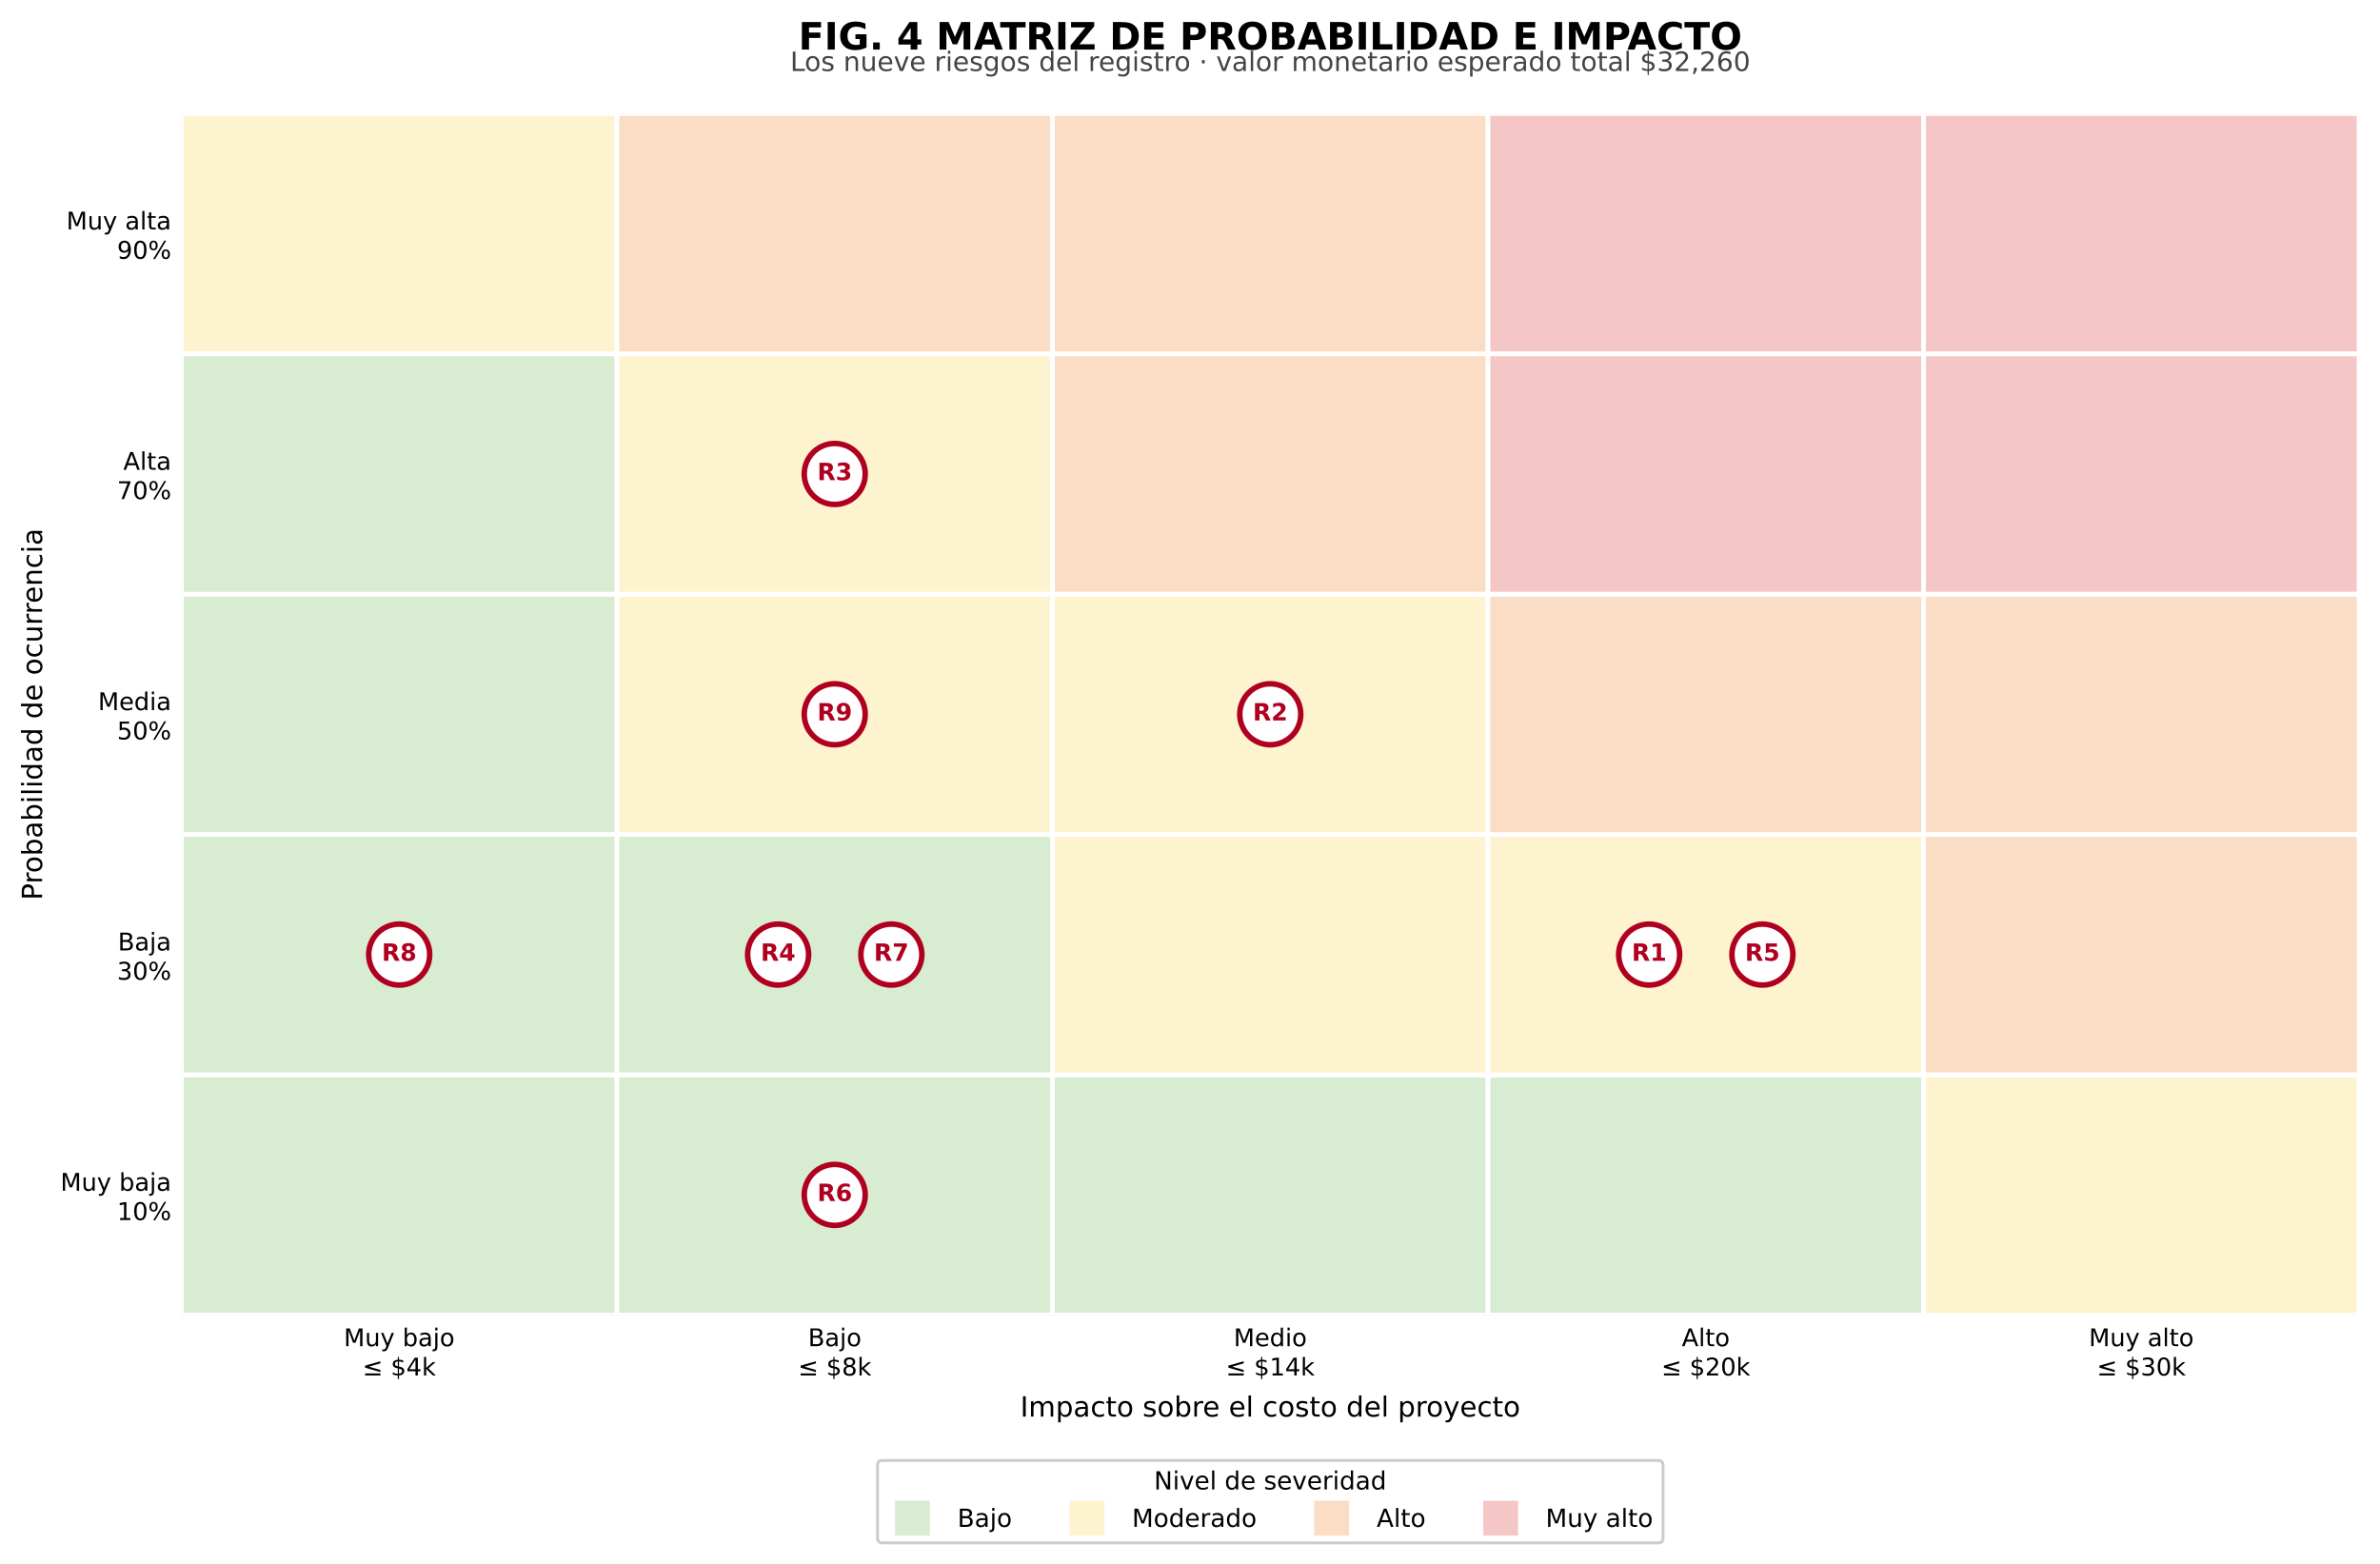
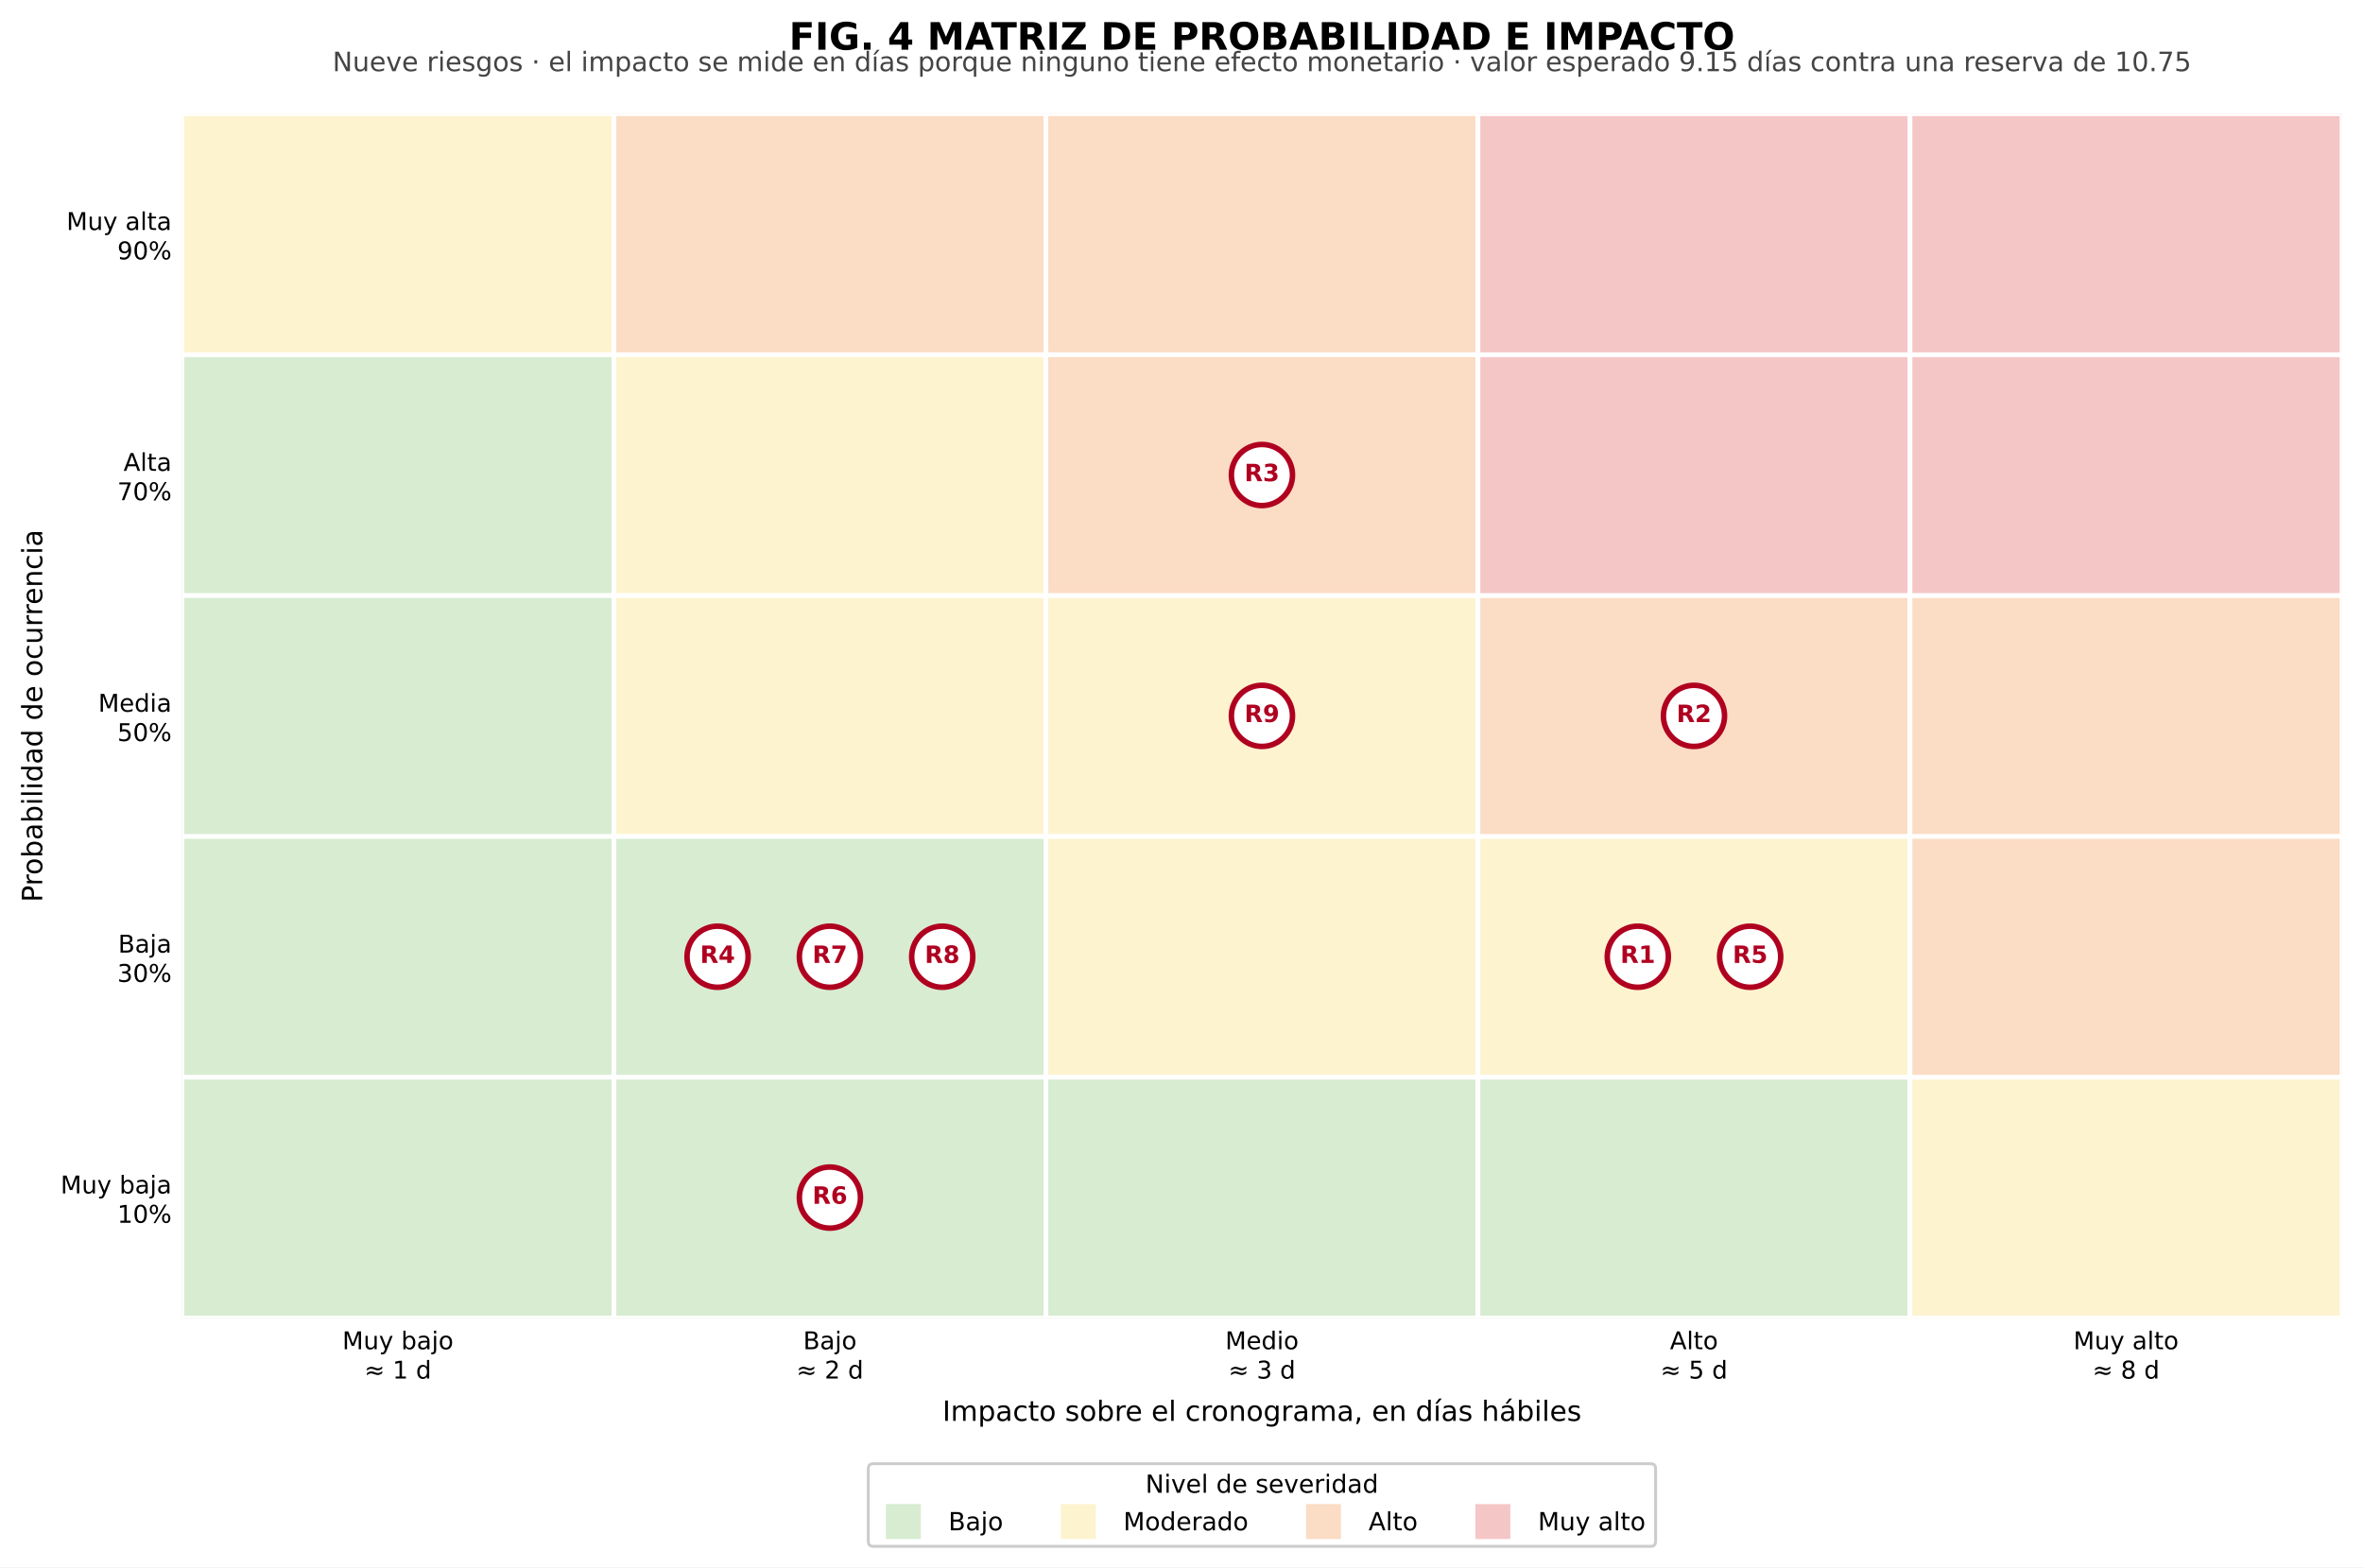
- <svg xmlns="http://www.w3.org/2000/svg" xmlns:xlink="http://www.w3.org/1999/xlink" width="819.469pt" height="538.482pt" viewBox="0 0 819.469 538.482" version="1.1">
+ <svg xmlns="http://www.w3.org/2000/svg" xmlns:xlink="http://www.w3.org/1999/xlink" width="811.819pt" height="538.482pt" viewBox="0 0 811.819 538.482" version="1.1">
  <defs>
    <style type="text/css">*{stroke-linejoin: round; stroke-linecap: butt}</style>
  </defs>
  <g id="figure_1">
    <g id="patch_1">
-       <path d="M 0 538.482  L 819.469 538.482  L 819.469 0  L 0 0  z " style="fill: #ffffff" />
+       <path d="M 0 538.482  L 811.819 538.482  L 811.819 0  L 0 0  z " style="fill: #ffffff" />
    </g>
    <g id="axes_1">
      <g id="patch_2">
-         <path d="M 62.475 452.831  L 812.269 452.831  L 812.269 39.077  L 62.475 39.077  z " style="fill: #ffffff" />
+         <path d="M 62.475 452.831  L 804.619 452.831  L 804.619 39.077  L 62.475 39.077  z " style="fill: #ffffff" />
      </g>
      <g id="patch_3">
-         <path d="M 62.475 452.831  L 212.434 452.831  L 212.434 370.08  L 62.475 370.08  z " clip-path="url(#pa38e46026a)" style="fill: #d7ecd1; stroke: #ffffff; stroke-width: 1.6; stroke-linejoin: miter" />
+         <path d="M 62.475 452.831  L 210.904 452.831  L 210.904 370.08  L 62.475 370.08  z " clip-path="url(#pd49bf6483f)" style="fill: #d7ecd1; stroke: #ffffff; stroke-width: 1.6; stroke-linejoin: miter" />
      </g>
      <g id="patch_4">
-         <path d="M 212.434 452.831  L 362.392 452.831  L 362.392 370.08  L 212.434 370.08  z " clip-path="url(#pa38e46026a)" style="fill: #d7ecd1; stroke: #ffffff; stroke-width: 1.6; stroke-linejoin: miter" />
+         <path d="M 210.904 452.831  L 359.332 452.831  L 359.332 370.08  L 210.904 370.08  z " clip-path="url(#pd49bf6483f)" style="fill: #d7ecd1; stroke: #ffffff; stroke-width: 1.6; stroke-linejoin: miter" />
      </g>
      <g id="patch_5">
-         <path d="M 362.392 452.831  L 512.351 452.831  L 512.351 370.08  L 362.392 370.08  z " clip-path="url(#pa38e46026a)" style="fill: #d7ecd1; stroke: #ffffff; stroke-width: 1.6; stroke-linejoin: miter" />
+         <path d="M 359.332 452.831  L 507.761 452.831  L 507.761 370.08  L 359.332 370.08  z " clip-path="url(#pd49bf6483f)" style="fill: #d7ecd1; stroke: #ffffff; stroke-width: 1.6; stroke-linejoin: miter" />
      </g>
      <g id="patch_6">
-         <path d="M 512.351 452.831  L 662.31 452.831  L 662.31 370.08  L 512.351 370.08  z " clip-path="url(#pa38e46026a)" style="fill: #d7ecd1; stroke: #ffffff; stroke-width: 1.6; stroke-linejoin: miter" />
+         <path d="M 507.761 452.831  L 656.19 452.831  L 656.19 370.08  L 507.761 370.08  z " clip-path="url(#pd49bf6483f)" style="fill: #d7ecd1; stroke: #ffffff; stroke-width: 1.6; stroke-linejoin: miter" />
      </g>
      <g id="patch_7">
-         <path d="M 662.31 452.831  L 812.269 452.831  L 812.269 370.08  L 662.31 370.08  z " clip-path="url(#pa38e46026a)" style="fill: #fdf3cf; stroke: #ffffff; stroke-width: 1.6; stroke-linejoin: miter" />
+         <path d="M 656.19 452.831  L 804.619 452.831  L 804.619 370.08  L 656.19 370.08  z " clip-path="url(#pd49bf6483f)" style="fill: #fdf3cf; stroke: #ffffff; stroke-width: 1.6; stroke-linejoin: miter" />
      </g>
      <g id="patch_8">
-         <path d="M 62.475 370.08  L 212.434 370.08  L 212.434 287.33  L 62.475 287.33  z " clip-path="url(#pa38e46026a)" style="fill: #d7ecd1; stroke: #ffffff; stroke-width: 1.6; stroke-linejoin: miter" />
+         <path d="M 62.475 370.08  L 210.904 370.08  L 210.904 287.33  L 62.475 287.33  z " clip-path="url(#pd49bf6483f)" style="fill: #d7ecd1; stroke: #ffffff; stroke-width: 1.6; stroke-linejoin: miter" />
      </g>
      <g id="patch_9">
-         <path d="M 212.434 370.08  L 362.392 370.08  L 362.392 287.33  L 212.434 287.33  z " clip-path="url(#pa38e46026a)" style="fill: #d7ecd1; stroke: #ffffff; stroke-width: 1.6; stroke-linejoin: miter" />
+         <path d="M 210.904 370.08  L 359.332 370.08  L 359.332 287.33  L 210.904 287.33  z " clip-path="url(#pd49bf6483f)" style="fill: #d7ecd1; stroke: #ffffff; stroke-width: 1.6; stroke-linejoin: miter" />
      </g>
      <g id="patch_10">
-         <path d="M 362.392 370.08  L 512.351 370.08  L 512.351 287.33  L 362.392 287.33  z " clip-path="url(#pa38e46026a)" style="fill: #fdf3cf; stroke: #ffffff; stroke-width: 1.6; stroke-linejoin: miter" />
+         <path d="M 359.332 370.08  L 507.761 370.08  L 507.761 287.33  L 359.332 287.33  z " clip-path="url(#pd49bf6483f)" style="fill: #fdf3cf; stroke: #ffffff; stroke-width: 1.6; stroke-linejoin: miter" />
      </g>
      <g id="patch_11">
-         <path d="M 512.351 370.08  L 662.31 370.08  L 662.31 287.33  L 512.351 287.33  z " clip-path="url(#pa38e46026a)" style="fill: #fdf3cf; stroke: #ffffff; stroke-width: 1.6; stroke-linejoin: miter" />
+         <path d="M 507.761 370.08  L 656.19 370.08  L 656.19 287.33  L 507.761 287.33  z " clip-path="url(#pd49bf6483f)" style="fill: #fdf3cf; stroke: #ffffff; stroke-width: 1.6; stroke-linejoin: miter" />
      </g>
      <g id="patch_12">
-         <path d="M 662.31 370.08  L 812.269 370.08  L 812.269 287.33  L 662.31 287.33  z " clip-path="url(#pa38e46026a)" style="fill: #fbdcc4; stroke: #ffffff; stroke-width: 1.6; stroke-linejoin: miter" />
+         <path d="M 656.19 370.08  L 804.619 370.08  L 804.619 287.33  L 656.19 287.33  z " clip-path="url(#pd49bf6483f)" style="fill: #fbdcc4; stroke: #ffffff; stroke-width: 1.6; stroke-linejoin: miter" />
      </g>
      <g id="patch_13">
-         <path d="M 62.475 287.33  L 212.434 287.33  L 212.434 204.579  L 62.475 204.579  z " clip-path="url(#pa38e46026a)" style="fill: #d7ecd1; stroke: #ffffff; stroke-width: 1.6; stroke-linejoin: miter" />
+         <path d="M 62.475 287.33  L 210.904 287.33  L 210.904 204.579  L 62.475 204.579  z " clip-path="url(#pd49bf6483f)" style="fill: #d7ecd1; stroke: #ffffff; stroke-width: 1.6; stroke-linejoin: miter" />
      </g>
      <g id="patch_14">
-         <path d="M 212.434 287.33  L 362.392 287.33  L 362.392 204.579  L 212.434 204.579  z " clip-path="url(#pa38e46026a)" style="fill: #fdf3cf; stroke: #ffffff; stroke-width: 1.6; stroke-linejoin: miter" />
+         <path d="M 210.904 287.33  L 359.332 287.33  L 359.332 204.579  L 210.904 204.579  z " clip-path="url(#pd49bf6483f)" style="fill: #fdf3cf; stroke: #ffffff; stroke-width: 1.6; stroke-linejoin: miter" />
      </g>
      <g id="patch_15">
-         <path d="M 362.392 287.33  L 512.351 287.33  L 512.351 204.579  L 362.392 204.579  z " clip-path="url(#pa38e46026a)" style="fill: #fdf3cf; stroke: #ffffff; stroke-width: 1.6; stroke-linejoin: miter" />
+         <path d="M 359.332 287.33  L 507.761 287.33  L 507.761 204.579  L 359.332 204.579  z " clip-path="url(#pd49bf6483f)" style="fill: #fdf3cf; stroke: #ffffff; stroke-width: 1.6; stroke-linejoin: miter" />
      </g>
      <g id="patch_16">
-         <path d="M 512.351 287.33  L 662.31 287.33  L 662.31 204.579  L 512.351 204.579  z " clip-path="url(#pa38e46026a)" style="fill: #fbdcc4; stroke: #ffffff; stroke-width: 1.6; stroke-linejoin: miter" />
+         <path d="M 507.761 287.33  L 656.19 287.33  L 656.19 204.579  L 507.761 204.579  z " clip-path="url(#pd49bf6483f)" style="fill: #fbdcc4; stroke: #ffffff; stroke-width: 1.6; stroke-linejoin: miter" />
      </g>
      <g id="patch_17">
-         <path d="M 662.31 287.33  L 812.269 287.33  L 812.269 204.579  L 662.31 204.579  z " clip-path="url(#pa38e46026a)" style="fill: #fbdcc4; stroke: #ffffff; stroke-width: 1.6; stroke-linejoin: miter" />
+         <path d="M 656.19 287.33  L 804.619 287.33  L 804.619 204.579  L 656.19 204.579  z " clip-path="url(#pd49bf6483f)" style="fill: #fbdcc4; stroke: #ffffff; stroke-width: 1.6; stroke-linejoin: miter" />
      </g>
      <g id="patch_18">
-         <path d="M 62.475 204.579  L 212.434 204.579  L 212.434 121.828  L 62.475 121.828  z " clip-path="url(#pa38e46026a)" style="fill: #d7ecd1; stroke: #ffffff; stroke-width: 1.6; stroke-linejoin: miter" />
+         <path d="M 62.475 204.579  L 210.904 204.579  L 210.904 121.828  L 62.475 121.828  z " clip-path="url(#pd49bf6483f)" style="fill: #d7ecd1; stroke: #ffffff; stroke-width: 1.6; stroke-linejoin: miter" />
      </g>
      <g id="patch_19">
-         <path d="M 212.434 204.579  L 362.392 204.579  L 362.392 121.828  L 212.434 121.828  z " clip-path="url(#pa38e46026a)" style="fill: #fdf3cf; stroke: #ffffff; stroke-width: 1.6; stroke-linejoin: miter" />
+         <path d="M 210.904 204.579  L 359.332 204.579  L 359.332 121.828  L 210.904 121.828  z " clip-path="url(#pd49bf6483f)" style="fill: #fdf3cf; stroke: #ffffff; stroke-width: 1.6; stroke-linejoin: miter" />
      </g>
      <g id="patch_20">
-         <path d="M 362.392 204.579  L 512.351 204.579  L 512.351 121.828  L 362.392 121.828  z " clip-path="url(#pa38e46026a)" style="fill: #fbdcc4; stroke: #ffffff; stroke-width: 1.6; stroke-linejoin: miter" />
+         <path d="M 359.332 204.579  L 507.761 204.579  L 507.761 121.828  L 359.332 121.828  z " clip-path="url(#pd49bf6483f)" style="fill: #fbdcc4; stroke: #ffffff; stroke-width: 1.6; stroke-linejoin: miter" />
      </g>
      <g id="patch_21">
-         <path d="M 512.351 204.579  L 662.31 204.579  L 662.31 121.828  L 512.351 121.828  z " clip-path="url(#pa38e46026a)" style="fill: #f5c6c6; stroke: #ffffff; stroke-width: 1.6; stroke-linejoin: miter" />
+         <path d="M 507.761 204.579  L 656.19 204.579  L 656.19 121.828  L 507.761 121.828  z " clip-path="url(#pd49bf6483f)" style="fill: #f5c6c6; stroke: #ffffff; stroke-width: 1.6; stroke-linejoin: miter" />
      </g>
      <g id="patch_22">
-         <path d="M 662.31 204.579  L 812.269 204.579  L 812.269 121.828  L 662.31 121.828  z " clip-path="url(#pa38e46026a)" style="fill: #f5c6c6; stroke: #ffffff; stroke-width: 1.6; stroke-linejoin: miter" />
+         <path d="M 656.19 204.579  L 804.619 204.579  L 804.619 121.828  L 656.19 121.828  z " clip-path="url(#pd49bf6483f)" style="fill: #f5c6c6; stroke: #ffffff; stroke-width: 1.6; stroke-linejoin: miter" />
      </g>
      <g id="patch_23">
-         <path d="M 62.475 121.828  L 212.434 121.828  L 212.434 39.077  L 62.475 39.077  z " clip-path="url(#pa38e46026a)" style="fill: #fdf3cf; stroke: #ffffff; stroke-width: 1.6; stroke-linejoin: miter" />
+         <path d="M 62.475 121.828  L 210.904 121.828  L 210.904 39.077  L 62.475 39.077  z " clip-path="url(#pd49bf6483f)" style="fill: #fdf3cf; stroke: #ffffff; stroke-width: 1.6; stroke-linejoin: miter" />
      </g>
      <g id="patch_24">
-         <path d="M 212.434 121.828  L 362.392 121.828  L 362.392 39.077  L 212.434 39.077  z " clip-path="url(#pa38e46026a)" style="fill: #fbdcc4; stroke: #ffffff; stroke-width: 1.6; stroke-linejoin: miter" />
+         <path d="M 210.904 121.828  L 359.332 121.828  L 359.332 39.077  L 210.904 39.077  z " clip-path="url(#pd49bf6483f)" style="fill: #fbdcc4; stroke: #ffffff; stroke-width: 1.6; stroke-linejoin: miter" />
      </g>
      <g id="patch_25">
-         <path d="M 362.392 121.828  L 512.351 121.828  L 512.351 39.077  L 362.392 39.077  z " clip-path="url(#pa38e46026a)" style="fill: #fbdcc4; stroke: #ffffff; stroke-width: 1.6; stroke-linejoin: miter" />
+         <path d="M 359.332 121.828  L 507.761 121.828  L 507.761 39.077  L 359.332 39.077  z " clip-path="url(#pd49bf6483f)" style="fill: #fbdcc4; stroke: #ffffff; stroke-width: 1.6; stroke-linejoin: miter" />
      </g>
      <g id="patch_26">
-         <path d="M 512.351 121.828  L 662.31 121.828  L 662.31 39.077  L 512.351 39.077  z " clip-path="url(#pa38e46026a)" style="fill: #f5c6c6; stroke: #ffffff; stroke-width: 1.6; stroke-linejoin: miter" />
+         <path d="M 507.761 121.828  L 656.19 121.828  L 656.19 39.077  L 507.761 39.077  z " clip-path="url(#pd49bf6483f)" style="fill: #f5c6c6; stroke: #ffffff; stroke-width: 1.6; stroke-linejoin: miter" />
      </g>
      <g id="patch_27">
-         <path d="M 662.31 121.828  L 812.269 121.828  L 812.269 39.077  L 662.31 39.077  z " clip-path="url(#pa38e46026a)" style="fill: #f5c6c6; stroke: #ffffff; stroke-width: 1.6; stroke-linejoin: miter" />
+         <path d="M 656.19 121.828  L 804.619 121.828  L 804.619 39.077  L 656.19 39.077  z " clip-path="url(#pd49bf6483f)" style="fill: #f5c6c6; stroke: #ffffff; stroke-width: 1.6; stroke-linejoin: miter" />
      </g>
      <g id="matplotlib.axis_1">
        <g id="xtick_1">
          <g id="line2d_1" />
          <g id="text_1">
-             <text style="font-size: 8.4px; font-family: 'DejaVu Sans'" transform="translate(118.3711 463.5547)">Muy bajo</text>
-             <text style="font-size: 8.4px; font-family: 'DejaVu Sans'" transform="translate(124.8233 473.637)">≤ $4k</text>
+             <text style="font-size: 8.4px; font-family: 'DejaVu Sans'" transform="translate(117.6061 463.5547)">Muy bajo</text>
+             <text style="font-size: 8.4px; font-family: 'DejaVu Sans'" transform="translate(125.1615 473.637)">≈ 1 d</text>
          </g>
        </g>
        <g id="xtick_2">
          <g id="line2d_2" />
          <g id="text_2">
-             <text style="font-size: 8.4px; font-family: 'DejaVu Sans'" transform="translate(278.2208 463.5547)">Bajo</text>
-             <text style="font-size: 8.4px; font-family: 'DejaVu Sans'" transform="translate(274.7821 473.637)">≤ $8k</text>
+             <text style="font-size: 8.4px; font-family: 'DejaVu Sans'" transform="translate(275.9258 463.5547)">Bajo</text>
+             <text style="font-size: 8.4px; font-family: 'DejaVu Sans'" transform="translate(273.5903 473.637)">≈ 2 d</text>
          </g>
        </g>
        <g id="xtick_3">
          <g id="line2d_3" />
          <g id="text_3">
-             <text style="font-size: 8.4px; font-family: 'DejaVu Sans'" transform="translate(424.7605 463.5547)">Medio</text>
-             <text style="font-size: 8.4px; font-family: 'DejaVu Sans'" transform="translate(422.0686 473.637)">≤ $14k</text>
+             <text style="font-size: 8.4px; font-family: 'DejaVu Sans'" transform="translate(420.9355 463.5547)">Medio</text>
+             <text style="font-size: 8.4px; font-family: 'DejaVu Sans'" transform="translate(422.019 473.637)">≈ 3 d</text>
          </g>
        </g>
        <g id="xtick_4">
          <g id="line2d_4" />
          <g id="text_4">
-             <text style="font-size: 8.4px; font-family: 'DejaVu Sans'" transform="translate(579.0742 463.5547)">Alto</text>
-             <text style="font-size: 8.4px; font-family: 'DejaVu Sans'" transform="translate(572.0273 473.637)">≤ $20k</text>
+             <text style="font-size: 8.4px; font-family: 'DejaVu Sans'" transform="translate(573.7192 463.5547)">Alto</text>
+             <text style="font-size: 8.4px; font-family: 'DejaVu Sans'" transform="translate(570.4478 473.637)">≈ 5 d</text>
          </g>
        </g>
        <g id="xtick_5">
          <g id="line2d_5" />
          <g id="text_5">
-             <text style="font-size: 8.4px; font-family: 'DejaVu Sans'" transform="translate(719.2259 463.5547)">Muy alto</text>
-             <text style="font-size: 8.4px; font-family: 'DejaVu Sans'" transform="translate(721.9861 473.637)">≤ $30k</text>
+             <text style="font-size: 8.4px; font-family: 'DejaVu Sans'" transform="translate(712.3409 463.5547)">Muy alto</text>
+             <text style="font-size: 8.4px; font-family: 'DejaVu Sans'" transform="translate(718.8765 473.637)">≈ 8 d</text>
          </g>
        </g>
        <g id="text_6">
-           <text style="font-size: 9.6px; font-family: 'DejaVu Sans'; text-anchor: middle" x="437.372" y="487.79" transform="rotate(-0 437.3717 487.7903)">Impacto sobre el costo del proyecto</text>
+           <text style="font-size: 9.6px; font-family: 'DejaVu Sans'; text-anchor: middle" x="433.547" y="488.174" transform="rotate(-0 433.5467 488.1743)">Impacto sobre el cronograma, en días hábiles</text>
        </g>
      </g>
      <g id="matplotlib.axis_2">
        <g id="ytick_1">
          <g id="line2d_6" />
          <g id="text_7">
            <text style="font-size: 8.4px; font-family: 'DejaVu Sans'" transform="translate(20.80075 410.0267)">Muy baja</text>
            <text style="font-size: 8.4px; font-family: 'DejaVu Sans'" transform="translate(40.3045 420.1083)">10%</text>
          </g>
        </g>
        <g id="ytick_2">
          <g id="line2d_7" />
          <g id="text_8">
            <text style="font-size: 8.4px; font-family: 'DejaVu Sans'" transform="translate(40.58275 327.2759)">Baja</text>
            <text style="font-size: 8.4px; font-family: 'DejaVu Sans'" transform="translate(40.3045 337.3575)">30%</text>
          </g>
        </g>
        <g id="ytick_3">
          <g id="line2d_8" />
          <g id="text_9">
            <text style="font-size: 8.4px; font-family: 'DejaVu Sans'" transform="translate(33.74462 244.525)">Media</text>
            <text style="font-size: 8.4px; font-family: 'DejaVu Sans'" transform="translate(40.3045 254.6067)">50%</text>
          </g>
        </g>
        <g id="ytick_4">
          <g id="line2d_9" />
          <g id="text_10">
            <text style="font-size: 8.4px; font-family: 'DejaVu Sans'" transform="translate(42.45437 161.7742)">Alta</text>
            <text style="font-size: 8.4px; font-family: 'DejaVu Sans'" transform="translate(40.3045 171.8558)">70%</text>
          </g>
        </g>
        <g id="ytick_5">
          <g id="line2d_10" />
          <g id="text_11">
            <text style="font-size: 8.4px; font-family: 'DejaVu Sans'" transform="translate(22.84038 79.02331)">Muy alta</text>
            <text style="font-size: 8.4px; font-family: 'DejaVu Sans'" transform="translate(40.3045 89.10495)">90%</text>
          </g>
        </g>
        <g id="text_12">
          <text style="font-size: 9.6px; font-family: 'DejaVu Sans'; text-anchor: middle" x="14.495" y="245.954" transform="rotate(-90 14.4945 245.9541)">Probabilidad de ocurrencia</text>
        </g>
      </g>
      <g id="line2d_11">
        <defs>
-           <path id="m12ef9149bf" d="M 0 10.5  C 2.785 10.5 5.456 9.394 7.425 7.425  C 9.394 5.456 10.5 2.785 10.5 0  C 10.5 -2.785 9.394 -5.456 7.425 -7.425  C 5.456 -9.394 2.785 -10.5 0 -10.5  C -2.785 -10.5 -5.456 -9.394 -7.425 -7.425  C -9.394 -5.456 -10.5 -2.785 -10.5 0  C -10.5 2.785 -9.394 5.456 -7.425 7.425  C -5.456 9.394 -2.785 10.5 0 10.5  z " style="stroke: #b00020; stroke-width: 1.9" />
+           <path id="mb925801312" d="M 0 10.5  C 2.785 10.5 5.456 9.394 7.425 7.425  C 9.394 5.456 10.5 2.785 10.5 0  C 10.5 -2.785 9.394 -5.456 7.425 -7.425  C 5.456 -9.394 2.785 -10.5 0 -10.5  C -2.785 -10.5 -5.456 -9.394 -7.425 -7.425  C -9.394 -5.456 -10.5 -2.785 -10.5 0  C -10.5 2.785 -9.394 5.456 -7.425 7.425  C -5.456 9.394 -2.785 10.5 0 10.5  z " style="stroke: #b00020; stroke-width: 1.9" />
        </defs>
-         <g clip-path="url(#pa38e46026a)">
-           <use xlink:href="#m12ef9149bf" x="567.836" y="328.705" style="fill: #ffffff; stroke: #b00020; stroke-width: 1.9" />
+         <g clip-path="url(#pd49bf6483f)">
+           <use xlink:href="#mb925801312" x="562.68" y="328.705" style="fill: #ffffff; stroke: #b00020; stroke-width: 1.9" />
        </g>
      </g>
      <g id="line2d_12">
-         <g clip-path="url(#pa38e46026a)">
-           <use xlink:href="#m12ef9149bf" x="606.825" y="328.705" style="fill: #ffffff; stroke: #b00020; stroke-width: 1.9" />
+         <g clip-path="url(#pd49bf6483f)">
+           <use xlink:href="#mb925801312" x="601.271" y="328.705" style="fill: #ffffff; stroke: #b00020; stroke-width: 1.9" />
        </g>
      </g>
      <g id="line2d_13">
-         <g clip-path="url(#pa38e46026a)">
-           <use xlink:href="#m12ef9149bf" x="437.372" y="245.954" style="fill: #ffffff; stroke: #b00020; stroke-width: 1.9" />
+         <g clip-path="url(#pd49bf6483f)">
+           <use xlink:href="#mb925801312" x="581.975" y="245.954" style="fill: #ffffff; stroke: #b00020; stroke-width: 1.9" />
        </g>
      </g>
      <g id="line2d_14">
-         <g clip-path="url(#pa38e46026a)">
-           <use xlink:href="#m12ef9149bf" x="287.413" y="163.203" style="fill: #ffffff; stroke: #b00020; stroke-width: 1.9" />
+         <g clip-path="url(#pd49bf6483f)">
+           <use xlink:href="#mb925801312" x="433.547" y="163.203" style="fill: #ffffff; stroke: #b00020; stroke-width: 1.9" />
        </g>
      </g>
      <g id="line2d_15">
-         <g clip-path="url(#pa38e46026a)">
-           <use xlink:href="#m12ef9149bf" x="267.918" y="328.705" style="fill: #ffffff; stroke: #b00020; stroke-width: 1.9" />
+         <g clip-path="url(#pd49bf6483f)">
+           <use xlink:href="#mb925801312" x="246.526" y="328.705" style="fill: #ffffff; stroke: #b00020; stroke-width: 1.9" />
        </g>
      </g>
      <g id="line2d_16">
-         <g clip-path="url(#pa38e46026a)">
-           <use xlink:href="#m12ef9149bf" x="306.908" y="328.705" style="fill: #ffffff; stroke: #b00020; stroke-width: 1.9" />
+         <g clip-path="url(#pd49bf6483f)">
+           <use xlink:href="#mb925801312" x="285.118" y="328.705" style="fill: #ffffff; stroke: #b00020; stroke-width: 1.9" />
        </g>
      </g>
      <g id="line2d_17">
-         <g clip-path="url(#pa38e46026a)">
-           <use xlink:href="#m12ef9149bf" x="287.413" y="411.456" style="fill: #ffffff; stroke: #b00020; stroke-width: 1.9" />
+         <g clip-path="url(#pd49bf6483f)">
+           <use xlink:href="#mb925801312" x="323.709" y="328.705" style="fill: #ffffff; stroke: #b00020; stroke-width: 1.9" />
        </g>
      </g>
      <g id="line2d_18">
-         <g clip-path="url(#pa38e46026a)">
-           <use xlink:href="#m12ef9149bf" x="137.454" y="328.705" style="fill: #ffffff; stroke: #b00020; stroke-width: 1.9" />
+         <g clip-path="url(#pd49bf6483f)">
+           <use xlink:href="#mb925801312" x="285.118" y="411.456" style="fill: #ffffff; stroke: #b00020; stroke-width: 1.9" />
        </g>
      </g>
      <g id="line2d_19">
-         <g clip-path="url(#pa38e46026a)">
-           <use xlink:href="#m12ef9149bf" x="287.413" y="245.954" style="fill: #ffffff; stroke: #b00020; stroke-width: 1.9" />
+         <g clip-path="url(#pd49bf6483f)">
+           <use xlink:href="#mb925801312" x="433.547" y="245.954" style="fill: #ffffff; stroke: #b00020; stroke-width: 1.9" />
        </g>
      </g>
      <g id="text_13">
-         <text style="font-size: 9.2px; font-family: 'DejaVu Sans'; text-anchor: middle; fill: #444444" x="437.372" y="24.454" transform="rotate(-0 437.3717 24.45417)">Los nueve riesgos del registro  ·  valor monetario esperado total $32,260</text>
+         <text style="font-size: 9.2px; font-family: 'DejaVu Sans'; text-anchor: middle; fill: #444444" x="433.547" y="24.454" transform="rotate(-0 433.5467 24.45417)">Nueve riesgos  ·  el impacto se mide en días porque ninguno tiene efecto monetario  ·  valor esperado 9.15 días contra una reserva de 10.75</text>
      </g>
      <g id="text_14">
-         <text style="font-weight: 700; font-size: 13px; font-family: 'DejaVu Sans'; text-anchor: middle" x="437.372" y="17.077" transform="rotate(-0 437.3717 17.07695)">FIG. 4  MATRIZ DE PROBABILIDAD E IMPACTO</text>
+         <text style="font-weight: 700; font-size: 13px; font-family: 'DejaVu Sans'; text-anchor: middle" x="433.547" y="17.077" transform="rotate(-0 433.5467 17.07695)">FIG. 4  MATRIZ DE PROBABILIDAD E IMPACTO</text>
      </g>
      <g id="text_15">
-         <text style="font-weight: 700; font-size: 8.2px; font-family: 'DejaVu Sans'; text-anchor: middle; fill: #b00020" x="567.836" y="330.835" transform="rotate(-0 567.8358 330.835)">R1</text>
+         <text style="font-weight: 700; font-size: 8.2px; font-family: 'DejaVu Sans'; text-anchor: middle; fill: #b00020" x="562.68" y="330.835" transform="rotate(-0 562.6797 330.835)">R1</text>
      </g>
      <g id="text_16">
-         <text style="font-weight: 700; font-size: 8.2px; font-family: 'DejaVu Sans'; text-anchor: middle; fill: #b00020" x="606.825" y="330.835" transform="rotate(-0 606.8251 330.835)">R5</text>
+         <text style="font-weight: 700; font-size: 8.2px; font-family: 'DejaVu Sans'; text-anchor: middle; fill: #b00020" x="601.271" y="330.835" transform="rotate(-0 601.2712 330.835)">R5</text>
      </g>
      <g id="text_17">
-         <text style="font-weight: 700; font-size: 8.2px; font-family: 'DejaVu Sans'; text-anchor: middle; fill: #b00020" x="437.372" y="248.084" transform="rotate(-0 437.3717 248.0842)">R2</text>
+         <text style="font-weight: 700; font-size: 8.2px; font-family: 'DejaVu Sans'; text-anchor: middle; fill: #b00020" x="581.975" y="248.084" transform="rotate(-0 581.9754 248.0842)">R2</text>
      </g>
      <g id="text_18">
-         <text style="font-weight: 700; font-size: 8.2px; font-family: 'DejaVu Sans'; text-anchor: middle; fill: #b00020" x="287.413" y="165.333" transform="rotate(-0 287.4129 165.3333)">R3</text>
+         <text style="font-weight: 700; font-size: 8.2px; font-family: 'DejaVu Sans'; text-anchor: middle; fill: #b00020" x="433.547" y="165.333" transform="rotate(-0 433.5467 165.3333)">R3</text>
      </g>
      <g id="text_19">
-         <text style="font-weight: 700; font-size: 8.2px; font-family: 'DejaVu Sans'; text-anchor: middle; fill: #b00020" x="267.918" y="330.835" transform="rotate(-0 267.9183 330.835)">R4</text>
+         <text style="font-weight: 700; font-size: 8.2px; font-family: 'DejaVu Sans'; text-anchor: middle; fill: #b00020" x="246.526" y="330.835" transform="rotate(-0 246.5265 330.835)">R4</text>
      </g>
      <g id="text_20">
-         <text style="font-weight: 700; font-size: 8.2px; font-family: 'DejaVu Sans'; text-anchor: middle; fill: #b00020" x="306.908" y="330.835" transform="rotate(-0 306.9076 330.835)">R7</text>
+         <text style="font-weight: 700; font-size: 8.2px; font-family: 'DejaVu Sans'; text-anchor: middle; fill: #b00020" x="285.118" y="330.835" transform="rotate(-0 285.1179 330.835)">R7</text>
      </g>
      <g id="text_21">
-         <text style="font-weight: 700; font-size: 8.2px; font-family: 'DejaVu Sans'; text-anchor: middle; fill: #b00020" x="287.413" y="413.586" transform="rotate(-0 287.4129 413.5859)">R6</text>
+         <text style="font-weight: 700; font-size: 8.2px; font-family: 'DejaVu Sans'; text-anchor: middle; fill: #b00020" x="323.709" y="330.835" transform="rotate(-0 323.7094 330.835)">R8</text>
      </g>
      <g id="text_22">
-         <text style="font-weight: 700; font-size: 8.2px; font-family: 'DejaVu Sans'; text-anchor: middle; fill: #b00020" x="137.454" y="330.835" transform="rotate(-0 137.4542 330.835)">R8</text>
+         <text style="font-weight: 700; font-size: 8.2px; font-family: 'DejaVu Sans'; text-anchor: middle; fill: #b00020" x="285.118" y="413.586" transform="rotate(-0 285.1179 413.5859)">R6</text>
      </g>
      <g id="text_23">
-         <text style="font-weight: 700; font-size: 8.2px; font-family: 'DejaVu Sans'; text-anchor: middle; fill: #b00020" x="287.413" y="248.084" transform="rotate(-0 287.4129 248.0842)">R9</text>
+         <text style="font-weight: 700; font-size: 8.2px; font-family: 'DejaVu Sans'; text-anchor: middle; fill: #b00020" x="433.547" y="248.084" transform="rotate(-0 433.5467 248.0842)">R9</text>
      </g>
      <g id="legend_1">
        <g id="patch_28">
-           <path d="M 303.854 531.282  L 570.889 531.282  Q 572.609 531.282 572.609 529.562  L 572.609 504.621  Q 572.609 502.901 570.889 502.901  L 303.854 502.901  Q 302.134 502.901 302.134 504.621  L 302.134 529.562  Q 302.134 531.282 303.854 531.282  z " style="fill: #ffffff; stroke: #cccccc; stroke-linejoin: miter" />
+           <path d="M 300.029 531.282  L 567.064 531.282  Q 568.784 531.282 568.784 529.562  L 568.784 504.621  Q 568.784 502.901 567.064 502.901  L 300.029 502.901  Q 298.309 502.901 298.309 504.621  L 298.309 529.562  Q 298.309 531.282 300.029 531.282  z " style="fill: #ffffff; stroke: #cccccc; stroke-linejoin: miter" />
        </g>
        <g id="text_24">
-           <text style="font-size: 8.6px; font-family: 'DejaVu Sans'; text-anchor: start" x="397.332" y="512.875" transform="rotate(-0 397.332 512.8754)">Nivel de severidad</text>
+           <text style="font-size: 8.6px; font-family: 'DejaVu Sans'; text-anchor: start" x="393.507" y="512.875" transform="rotate(-0 393.507 512.8754)">Nivel de severidad</text>
        </g>
        <g id="line2d_20">
-           <path d="M 305.574 522.766  L 314.174 522.766  L 322.774 522.766  " style="fill: none; stroke: #ffffff; stroke-width: 1.5; stroke-linecap: square" />
+           <path d="M 301.749 522.766  L 310.349 522.766  L 318.949 522.766  " style="fill: none; stroke: #ffffff; stroke-width: 1.5; stroke-linecap: square" />
          <defs>
-             <path id="m14770b4fc8" d="M -6.5 6.5  L 6.5 6.5  L 6.5 -6.5  L -6.5 -6.5  z " style="stroke: #ffffff; stroke-linejoin: miter" />
+             <path id="ma1d0fcacd3" d="M -6.5 6.5  L 6.5 6.5  L 6.5 -6.5  L -6.5 -6.5  z " style="stroke: #ffffff; stroke-linejoin: miter" />
          </defs>
          <g>
-             <use xlink:href="#m14770b4fc8" x="314.174" y="522.766" style="fill: #d7ecd1; stroke: #ffffff; stroke-linejoin: miter" />
+             <use xlink:href="#ma1d0fcacd3" x="310.349" y="522.766" style="fill: #d7ecd1; stroke: #ffffff; stroke-linejoin: miter" />
          </g>
        </g>
        <g id="text_25">
-           <text style="font-size: 8.6px; font-family: 'DejaVu Sans'; text-anchor: start" x="329.654" y="525.776" transform="rotate(-0 329.654 525.776)">Bajo</text>
+           <text style="font-size: 8.6px; font-family: 'DejaVu Sans'; text-anchor: start" x="325.829" y="525.776" transform="rotate(-0 325.829 525.776)">Bajo</text>
        </g>
        <g id="line2d_21">
-           <path d="M 365.676 522.766  L 374.276 522.766  L 382.876 522.766  " style="fill: none; stroke: #ffffff; stroke-width: 1.5; stroke-linecap: square" />
+           <path d="M 361.851 522.766  L 370.451 522.766  L 379.051 522.766  " style="fill: none; stroke: #ffffff; stroke-width: 1.5; stroke-linecap: square" />
          <defs>
-             <path id="m5550f5acb8" d="M -6.5 6.5  L 6.5 6.5  L 6.5 -6.5  L -6.5 -6.5  z " style="stroke: #ffffff; stroke-linejoin: miter" />
+             <path id="m06378f9419" d="M -6.5 6.5  L 6.5 6.5  L 6.5 -6.5  L -6.5 -6.5  z " style="stroke: #ffffff; stroke-linejoin: miter" />
          </defs>
          <g>
-             <use xlink:href="#m5550f5acb8" x="374.276" y="522.766" style="fill: #fdf3cf; stroke: #ffffff; stroke-linejoin: miter" />
+             <use xlink:href="#m06378f9419" x="370.451" y="522.766" style="fill: #fdf3cf; stroke: #ffffff; stroke-linejoin: miter" />
          </g>
        </g>
        <g id="text_26">
-           <text style="font-size: 8.6px; font-family: 'DejaVu Sans'; text-anchor: start" x="389.756" y="525.776" transform="rotate(-0 389.7559 525.776)">Moderado</text>
+           <text style="font-size: 8.6px; font-family: 'DejaVu Sans'; text-anchor: start" x="385.931" y="525.776" transform="rotate(-0 385.9309 525.776)">Moderado</text>
        </g>
        <g id="line2d_22">
-           <path d="M 449.917 522.766  L 458.517 522.766  L 467.117 522.766  " style="fill: none; stroke: #ffffff; stroke-width: 1.5; stroke-linecap: square" />
+           <path d="M 446.092 522.766  L 454.692 522.766  L 463.292 522.766  " style="fill: none; stroke: #ffffff; stroke-width: 1.5; stroke-linecap: square" />
          <defs>
-             <path id="mf2b0ffd368" d="M -6.5 6.5  L 6.5 6.5  L 6.5 -6.5  L -6.5 -6.5  z " style="stroke: #ffffff; stroke-linejoin: miter" />
+             <path id="m8edd5d9e9e" d="M -6.5 6.5  L 6.5 6.5  L 6.5 -6.5  L -6.5 -6.5  z " style="stroke: #ffffff; stroke-linejoin: miter" />
          </defs>
          <g>
-             <use xlink:href="#mf2b0ffd368" x="458.517" y="522.766" style="fill: #fbdcc4; stroke: #ffffff; stroke-linejoin: miter" />
+             <use xlink:href="#m8edd5d9e9e" x="454.692" y="522.766" style="fill: #fbdcc4; stroke: #ffffff; stroke-linejoin: miter" />
          </g>
        </g>
        <g id="text_27">
-           <text style="font-size: 8.6px; font-family: 'DejaVu Sans'; text-anchor: start" x="473.997" y="525.776" transform="rotate(-0 473.9969 525.776)">Alto</text>
+           <text style="font-size: 8.6px; font-family: 'DejaVu Sans'; text-anchor: start" x="470.172" y="525.776" transform="rotate(-0 470.1719 525.776)">Alto</text>
        </g>
        <g id="line2d_23">
-           <path d="M 508.103 522.766  L 516.703 522.766  L 525.303 522.766  " style="fill: none; stroke: #ffffff; stroke-width: 1.5; stroke-linecap: square" />
+           <path d="M 504.278 522.766  L 512.878 522.766  L 521.478 522.766  " style="fill: none; stroke: #ffffff; stroke-width: 1.5; stroke-linecap: square" />
          <defs>
-             <path id="mefcc8edf5f" d="M -6.5 6.5  L 6.5 6.5  L 6.5 -6.5  L -6.5 -6.5  z " style="stroke: #ffffff; stroke-linejoin: miter" />
+             <path id="m82fbe98c68" d="M -6.5 6.5  L 6.5 6.5  L 6.5 -6.5  L -6.5 -6.5  z " style="stroke: #ffffff; stroke-linejoin: miter" />
          </defs>
          <g>
-             <use xlink:href="#mefcc8edf5f" x="516.703" y="522.766" style="fill: #f5c6c6; stroke: #ffffff; stroke-linejoin: miter" />
+             <use xlink:href="#m82fbe98c68" x="512.878" y="522.766" style="fill: #f5c6c6; stroke: #ffffff; stroke-linejoin: miter" />
          </g>
        </g>
        <g id="text_28">
-           <text style="font-size: 8.6px; font-family: 'DejaVu Sans'; text-anchor: start" x="532.183" y="525.776" transform="rotate(-0 532.1827 525.776)">Muy alto</text>
+           <text style="font-size: 8.6px; font-family: 'DejaVu Sans'; text-anchor: start" x="528.358" y="525.776" transform="rotate(-0 528.3577 525.776)">Muy alto</text>
        </g>
      </g>
    </g>
  </g>
  <defs>
-     <clipPath id="pa38e46026a">
-       <rect x="62.475" y="39.077" width="749.794" height="413.754" />
+     <clipPath id="pd49bf6483f">
+       <rect x="62.475" y="39.077" width="742.144" height="413.754" />
    </clipPath>
  </defs>
</svg>
